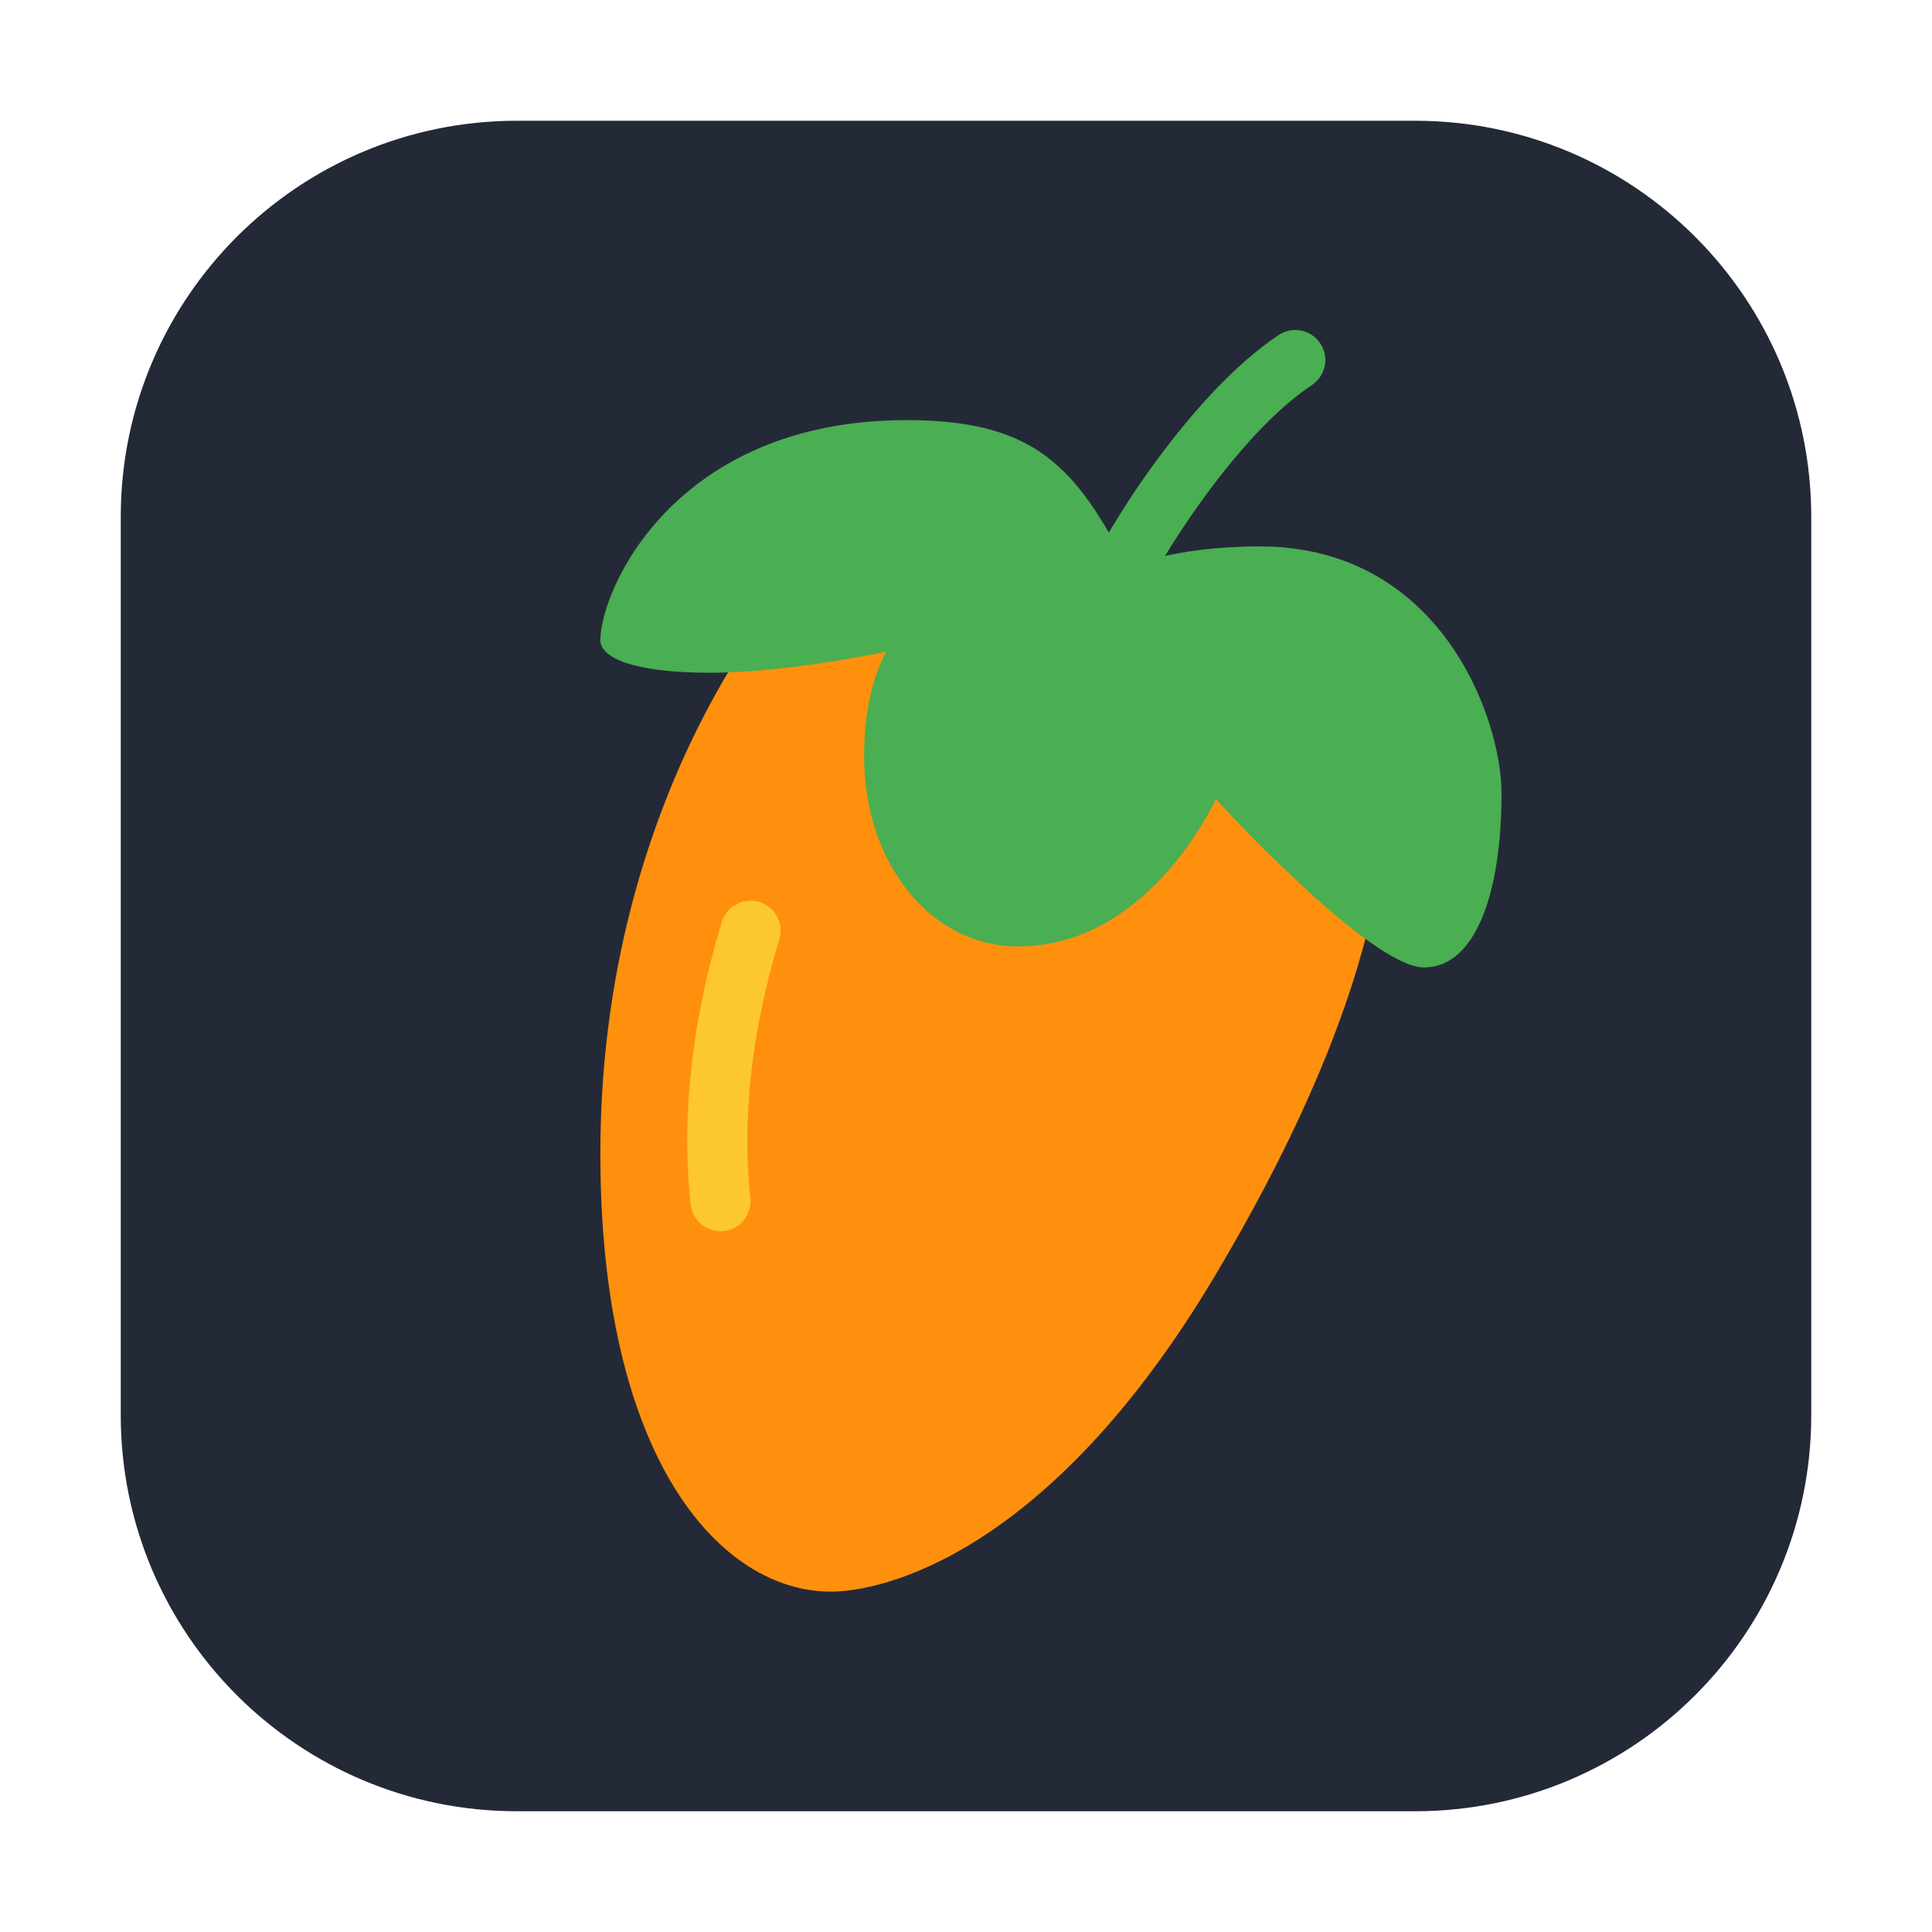
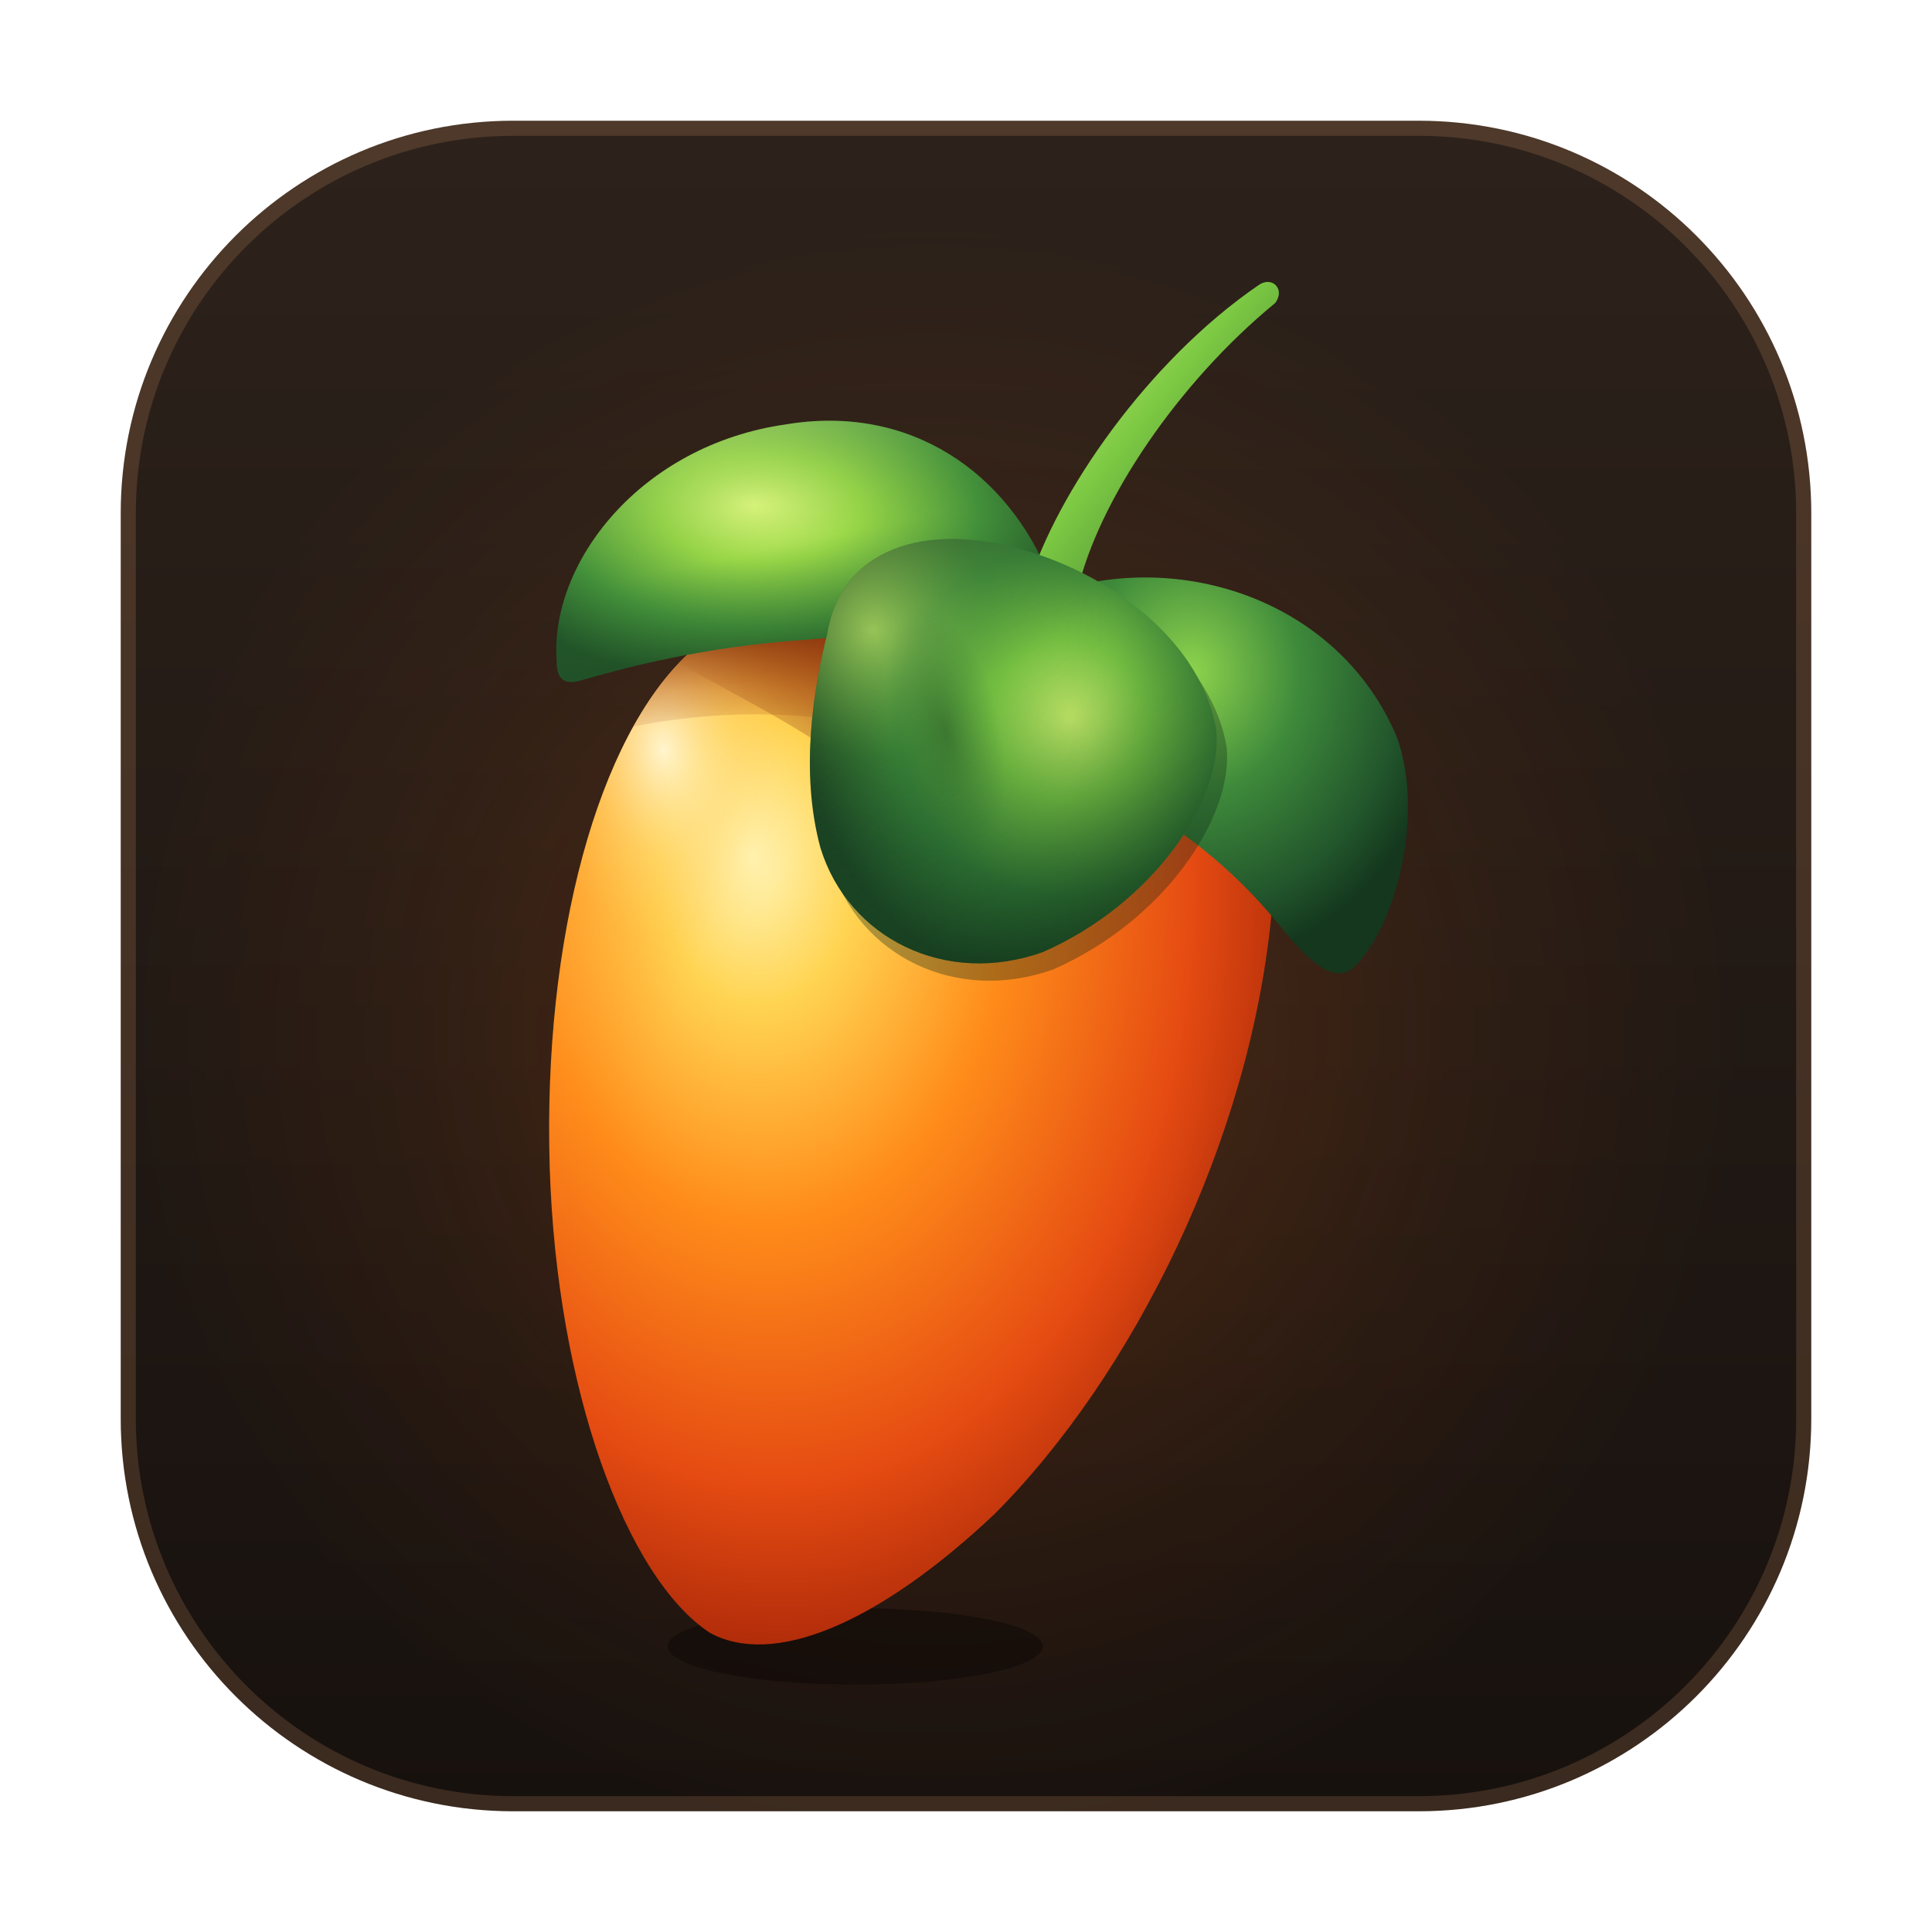
<svg xmlns="http://www.w3.org/2000/svg" width="256" height="256" viewBox="0 0 256 256">
-   <g transform="translate(16 16) scale(6.588235)">
-     <path d="M26.031 0H7.969C3.568 0 0 3.568 0 7.969V26.031C0 30.432 3.568 34 7.969 34H26.031C30.432 34 34 30.432 34 26.031V7.969C34 3.568 30.432 0 26.031 0Z" fill="#242938" />
-     <path d="M13.511 9.268C13.511 9.268 9.646 13.428 9.646 20.772C9.646 26.935 12.066 29.583 14.284 29.583C15.315 29.583 18.664 28.849 22.014 23.22C25.885 16.715 25.364 13.674 25.364 13.674L13.511 9.268Z" fill="#FE900D" />
-     <path d="M22.908 8.561C21.14 8.561 20.256 8.985 20.256 8.985C19.215 6.983 18.409 6.021 15.809 6.021C11.128 6.021 9.646 9.446 9.646 10.448C9.646 10.796 10.296 11.102 11.857 11.102C13.417 11.102 15.393 10.678 15.393 10.678C15.095 11.251 14.951 11.948 14.951 12.795C14.951 14.912 16.277 16.606 18.046 16.606C20.698 16.606 22.024 13.642 22.024 13.642C22.024 13.642 25.119 17.029 26.211 17.029C27.251 17.029 27.771 15.529 27.771 13.526C27.771 12.025 26.549 8.561 22.908 8.561Z" fill="#4AAE52" />
-     <path d="M19.917 10.094C19.835 10.094 19.753 10.078 19.674 10.043C19.369 9.908 19.23 9.552 19.364 9.246C19.853 8.137 21.558 5.462 23.288 4.31C23.565 4.124 23.94 4.2 24.125 4.478C24.311 4.755 24.235 5.13 23.957 5.315C22.423 6.337 20.841 8.89 20.47 9.733C20.37 9.959 20.149 10.094 19.917 10.094Z" fill="#4AAE52" />
-     <path d="M12.062 22.333C11.758 22.333 11.496 22.104 11.462 21.794C11.271 20.032 11.481 18.122 12.088 16.116C12.185 15.797 12.523 15.616 12.842 15.713C13.162 15.81 13.342 16.147 13.245 16.467C12.685 18.316 12.49 20.065 12.663 21.664C12.699 21.996 12.46 22.294 12.128 22.33C12.105 22.332 12.084 22.333 12.062 22.333Z" fill="#FDC82E" />
+   <defs>
+     <linearGradient id="tile-bg" x1="0" y1="0" x2="0" y2="1">
+       <stop offset="0%" stop-color="#2D221B" />
+       <stop offset="100%" stop-color="#17110E" />
+     </linearGradient>
+     <radialGradient id="tile-glow" cx="48%" cy="54%" r="48%">
+       <stop offset="0%" stop-color="#FF7B1C" stop-opacity="0.22" />
+       <stop offset="65%" stop-color="#FF6B14" stop-opacity="0.06" />
+       <stop offset="100%" stop-color="#FF6B14" stop-opacity="0" />
+     </radialGradient>
+     <radialGradient id="fruit-base" cx="32%" cy="28%" r="76%" fx="28%" fy="24%">
+       <stop offset="0%" stop-color="#FFF5B8" />
+       <stop offset="18%" stop-color="#FFD452" />
+       <stop offset="44%" stop-color="#FF8C1A" />
+       <stop offset="76%" stop-color="#E54B12" />
+       <stop offset="100%" stop-color="#A62508" />
+     </radialGradient>
+     <linearGradient id="fruit-rim" x1="0" y1="0.2" x2="1" y2="0.8">
+       <stop offset="0%" stop-color="#FFBD59" stop-opacity="0.35" />
+       <stop offset="22%" stop-color="#FF8C1A" stop-opacity="0" />
+       <stop offset="78%" stop-color="#7A1804" stop-opacity="0" />
+       <stop offset="100%" stop-color="#5C1002" stop-opacity="0.45" />
+     </linearGradient>
+     <radialGradient id="fruit-spec" cx="30%" cy="24%" r="36%">
+       <stop offset="0%" stop-color="#FFFCE0" stop-opacity="0.88" />
+       <stop offset="55%" stop-color="#FFE38A" stop-opacity="0.34" />
+       <stop offset="100%" stop-color="#FFD060" stop-opacity="0" />
+     </radialGradient>
+     <linearGradient id="calyx-top-shadow" x1="0.2" y1="0" x2="0.25" y2="1">
+       <stop offset="0%" stop-color="#5E1504" stop-opacity="0.75" />
+       <stop offset="55%" stop-color="#8A2307" stop-opacity="0.28" />
+       <stop offset="100%" stop-color="#8A2307" stop-opacity="0" />
+     </linearGradient>
+     <radialGradient id="calyx-shadow" cx="56%" cy="24%" r="48%">
+       <stop offset="0%" stop-color="#4D1103" stop-opacity="0.74" />
+       <stop offset="55%" stop-color="#781C06" stop-opacity="0.40" />
+       <stop offset="100%" stop-color="#781C06" stop-opacity="0" />
+     </radialGradient>
+     <linearGradient id="stem-grad" x1="0" y1="0" x2="1" y2="1">
+       <stop offset="0%" stop-color="#E4FA84" />
+       <stop offset="45%" stop-color="#7CC943" />
+       <stop offset="100%" stop-color="#275E2B" />
+     </linearGradient>
+     <radialGradient id="leaf-left" cx="44%" cy="38%" r="64%" fx="40%" fy="32%">
+       <stop offset="0%" stop-color="#E4FB80" />
+       <stop offset="32%" stop-color="#98D647" />
+       <stop offset="68%" stop-color="#428F3A" />
+       <stop offset="100%" stop-color="#1E4D27" />
+     </radialGradient>
+     <linearGradient id="leaf-left-under" x1="0.2" y1="0" x2="0.6" y2="1">
+       <stop offset="0%" stop-color="#E8FC90" stop-opacity="0.42" />
+       <stop offset="50%" stop-color="#3F8E39" stop-opacity="0" />
+       <stop offset="100%" stop-color="#14361B" stop-opacity="0.58" />
+     </linearGradient>
+     <radialGradient id="leaf-right" cx="38%" cy="24%" r="74%">
+       <stop offset="0%" stop-color="#8FD44D" />
+       <stop offset="42%" stop-color="#3E8A3B" />
+       <stop offset="82%" stop-color="#21542B" />
+       <stop offset="100%" stop-color="#14371D" />
+     </radialGradient>
+     <radialGradient id="leaf-center" cx="62%" cy="44%" r="62%" fx="64%" fy="42%">
+       <stop offset="0%" stop-color="#D4F56E" />
+       <stop offset="30%" stop-color="#79C443" />
+       <stop offset="66%" stop-color="#2E7434" />
+       <stop offset="100%" stop-color="#173D21" />
+     </radialGradient>
+     <radialGradient id="leaf-center-left" cx="18%" cy="24%" r="54%">
+       <stop offset="0%" stop-color="#CCF26A" stop-opacity="0.72" />
+       <stop offset="50%" stop-color="#6BB83E" stop-opacity="0.16" />
+       <stop offset="100%" stop-color="#183F22" stop-opacity="0" />
+     </radialGradient>
+     <radialGradient id="leaf-center-fold" cx="42%" cy="48%" r="36%">
+       <stop offset="0%" stop-color="#174020" stop-opacity="0.42" />
+       <stop offset="60%" stop-color="#1E5228" stop-opacity="0.16" />
+       <stop offset="100%" stop-color="#1E5228" stop-opacity="0" />
+     </radialGradient>
+     <linearGradient id="leaf-center-rim" x1="0" y1="0" x2="0.6" y2="1">
+       <stop offset="0%" stop-color="#D6F578" stop-opacity="0.30" />
+       <stop offset="45%" stop-color="#2E7434" stop-opacity="0" />
+       <stop offset="100%" stop-color="#0D2714" stop-opacity="0.58" />
+     </linearGradient>
+     <clipPath id="fruit-clip">
+       <path d="M44 110 C18 134 2 192 4 258 C6 322 26 376 50 392 C68 402 98 390 132 358 C172 318 206 250 212 184 C216 144 196 116 160 104 C124 92 72 94 44 110 Z" />
+     </clipPath>
+     <clipPath id="center-leaf-clip">
+       <path d="M84 104 C88 80 112 72 140 80 C168 88 192 108 196 132 C198 152 178 182 146 196 C118 206 90 192 82 166 C76 144 80 120 84 104 Z" />
+     </clipPath>
+   </defs>
+   <rect x="16" y="16" width="224" height="224" rx="52" fill="url(#tile-bg)" />
+   <rect x="16" y="16" width="224" height="224" rx="52" fill="url(#tile-glow)" />
+   <rect x="17" y="17" width="222" height="222" rx="51" fill="none" stroke="rgba(255,180,120,0.16)" stroke-width="2" />
+   <g transform="translate(71 36) scale(0.46)">
+     <ellipse cx="92" cy="396" rx="54" ry="11" fill="#0A0604" opacity="0.48" />
+     <path d="M142 90 C150 64 176 26 208 4 C212 1 216 5 213 9 C185 32 162 66 156 92 Z" fill="url(#stem-grad)" />
+     <path d="M44 110 C18 134 2 192 4 258 C6 322 26 376 50 392 C68 402 98 390 132 358 C172 318 206 250 212 184 C216 144 196 116 160 104 C124 92 72 94 44 110 Z" fill="url(#fruit-base)" />
+     <g clip-path="url(#fruit-clip)">
+       <rect x="0" y="90" width="220" height="312" fill="url(#fruit-rim)" />
+       <ellipse cx="64" cy="176" rx="54" ry="80" transform="rotate(-8 64 176)" fill="url(#fruit-spec)" />
+       <path d="M18 102 C54 102 96 100 120 118 L112 136 C82 124 44 126 16 134 Z" fill="url(#calyx-top-shadow)" />
+       <path d="M24 102 C56 124 88 132 118 168 C136 190 174 194 218 164 L218 92 L24 92 Z" fill="url(#calyx-shadow)" />
+     </g>
+     <path d="M150 92 C188 80 232 96 248 134 C256 156 248 188 236 200 C230 206 222 198 214 188 C196 166 176 154 156 144 Z" fill="url(#leaf-right)" />
+     <path d="M6 112 C4 84 30 50 72 44 C108 38 136 58 148 88 C130 96 106 104 78 106 C48 108 26 114 12 118 C7 119 6 116 6 112 Z" fill="url(#leaf-left)" />
+     <path d="M6 112 C4 84 30 50 72 44 C108 38 136 58 148 88 C130 96 106 104 78 106 C48 108 26 114 12 118 C7 119 6 116 6 112 Z" fill="url(#leaf-left-under)" />
+     <path d="M84 104 C88 80 112 72 140 80 C168 88 192 108 196 132 C198 152 178 182 146 196 C118 206 90 192 82 166 C76 144 80 120 84 104 Z" transform="translate(3 5)" fill="#0F2A16" opacity="0.34" />
+     <path d="M84 104 C88 80 112 72 140 80 C168 88 192 108 196 132 C198 152 178 182 146 196 C118 206 90 192 82 166 C76 144 80 120 84 104 Z" fill="url(#leaf-center)" />
+     <g clip-path="url(#center-leaf-clip)">
+       <rect x="74" y="70" width="128" height="138" fill="url(#leaf-center-left)" />
+       <ellipse cx="122" cy="134" rx="22" ry="52" transform="rotate(-12 122 134)" fill="url(#leaf-center-fold)" />
+       <rect x="74" y="70" width="128" height="138" fill="url(#leaf-center-rim)" />
+     </g>
  </g>
</svg>
